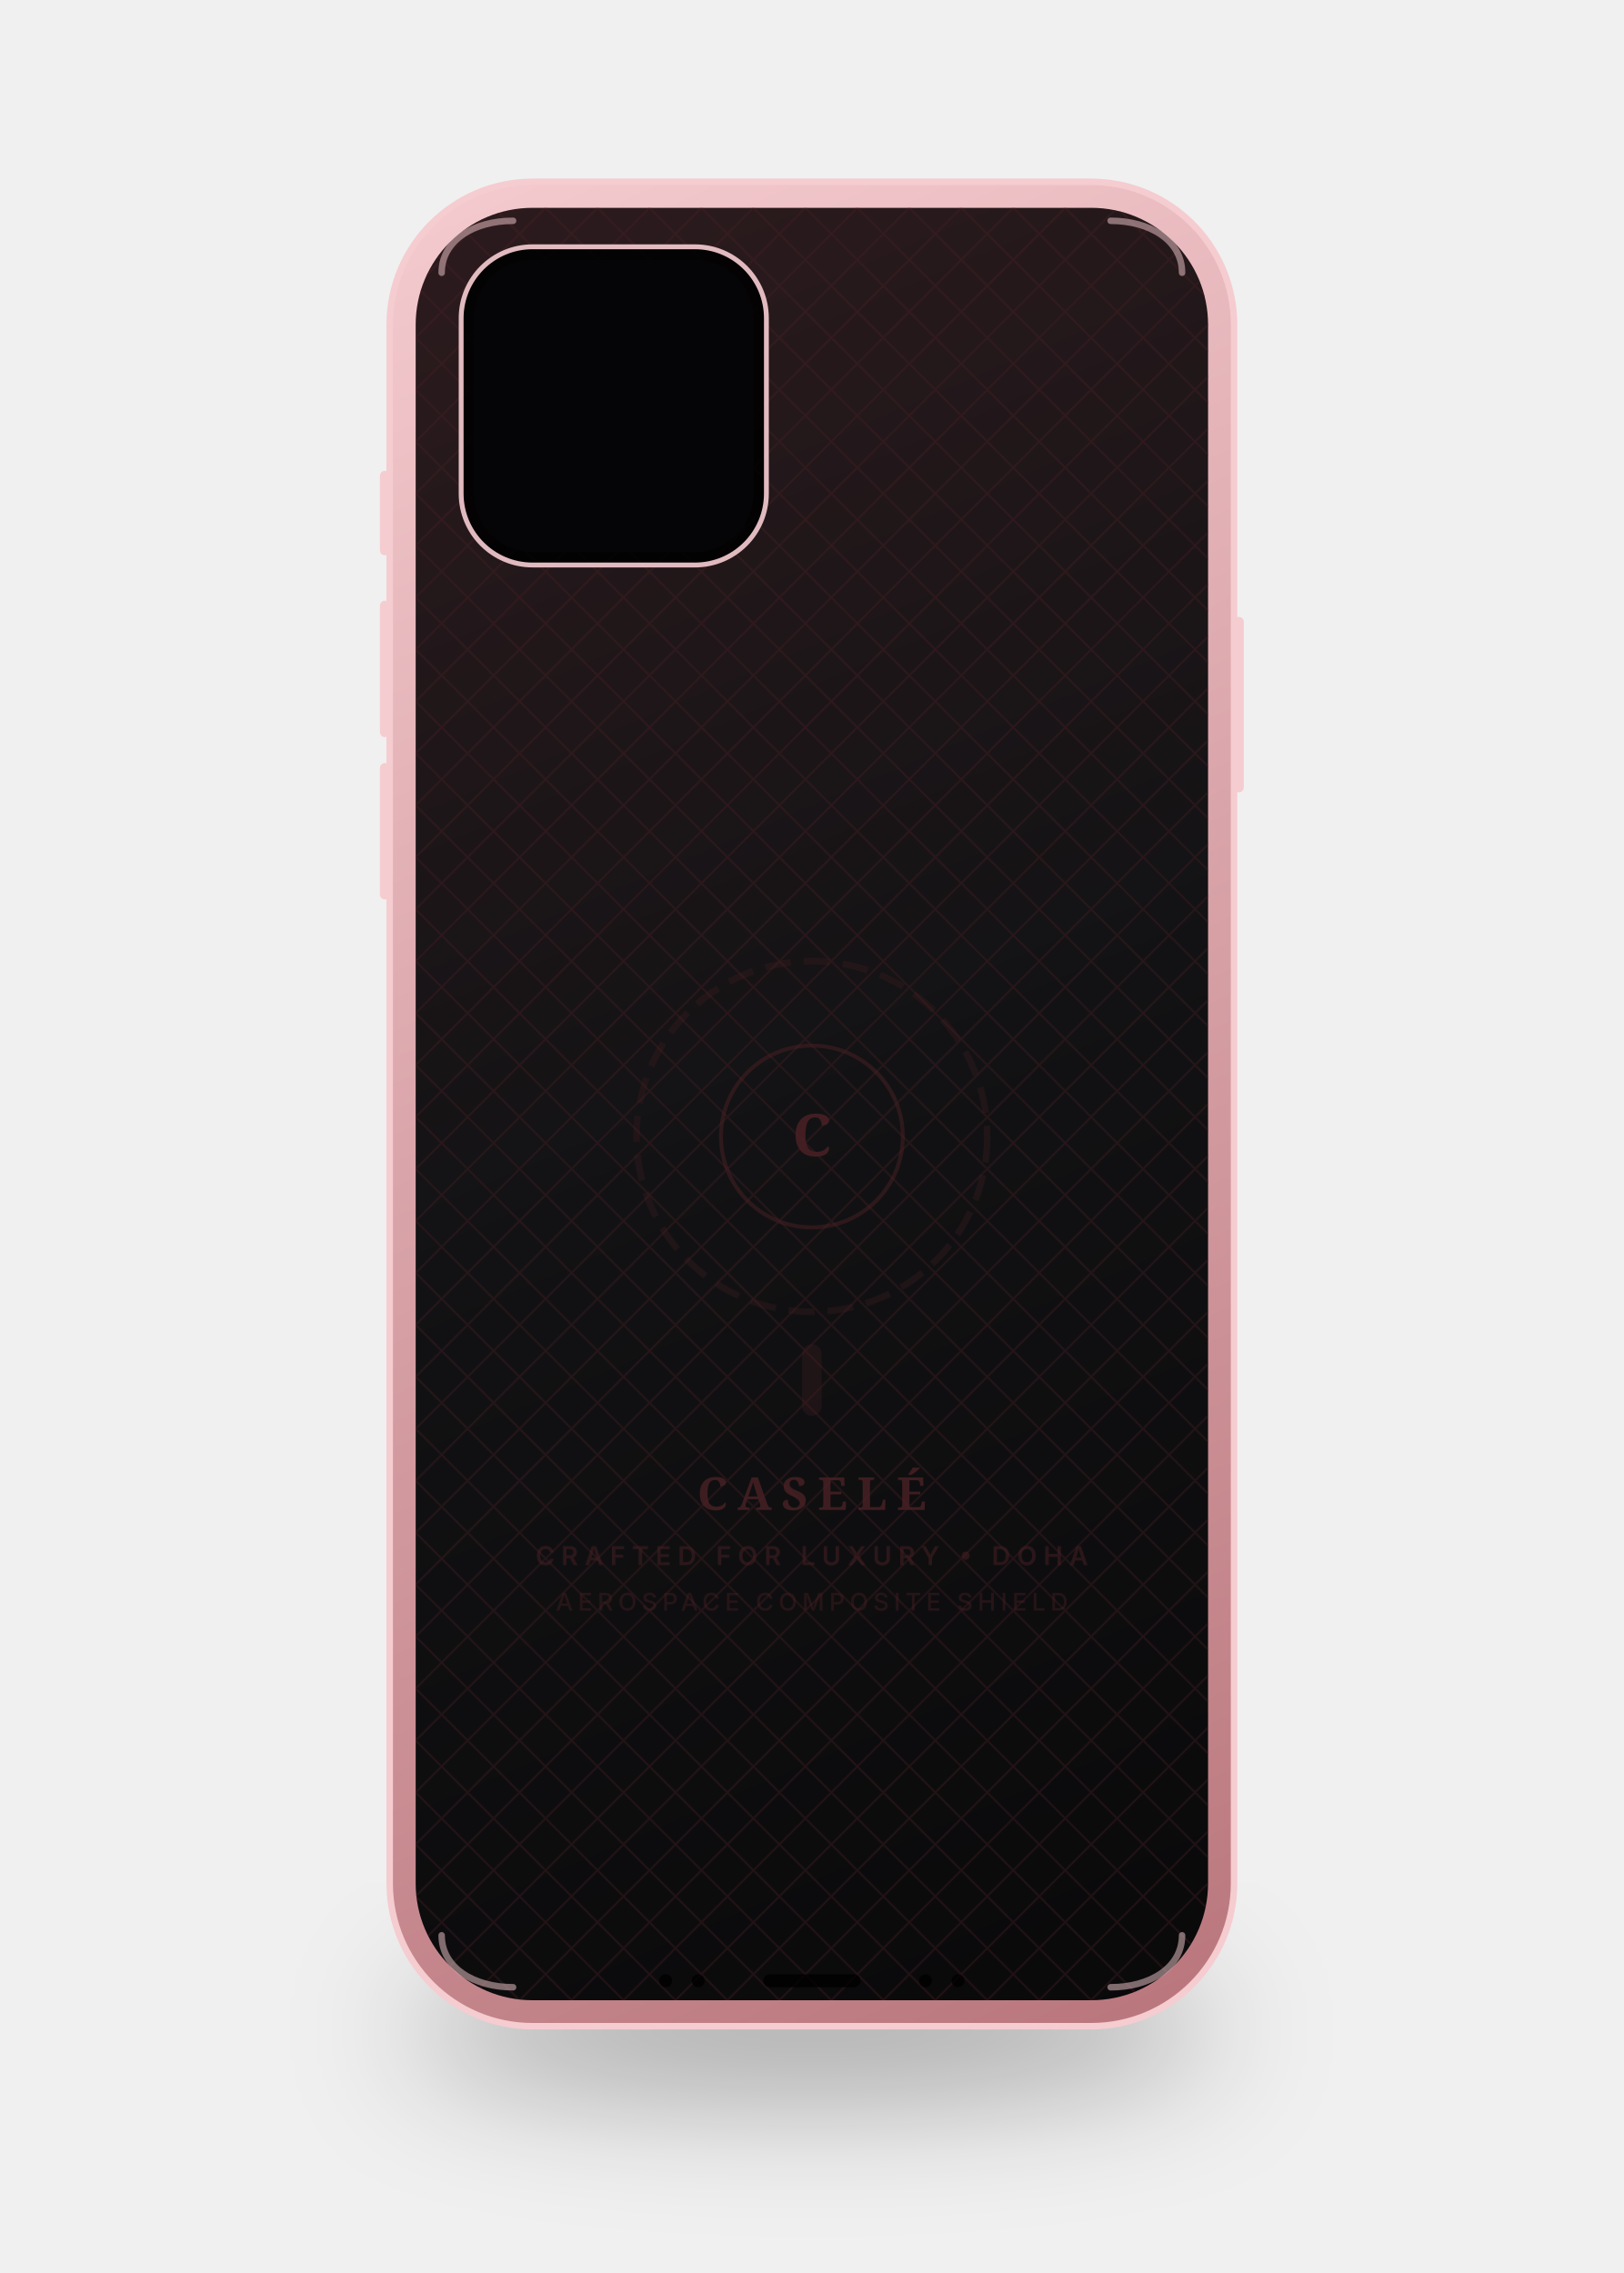
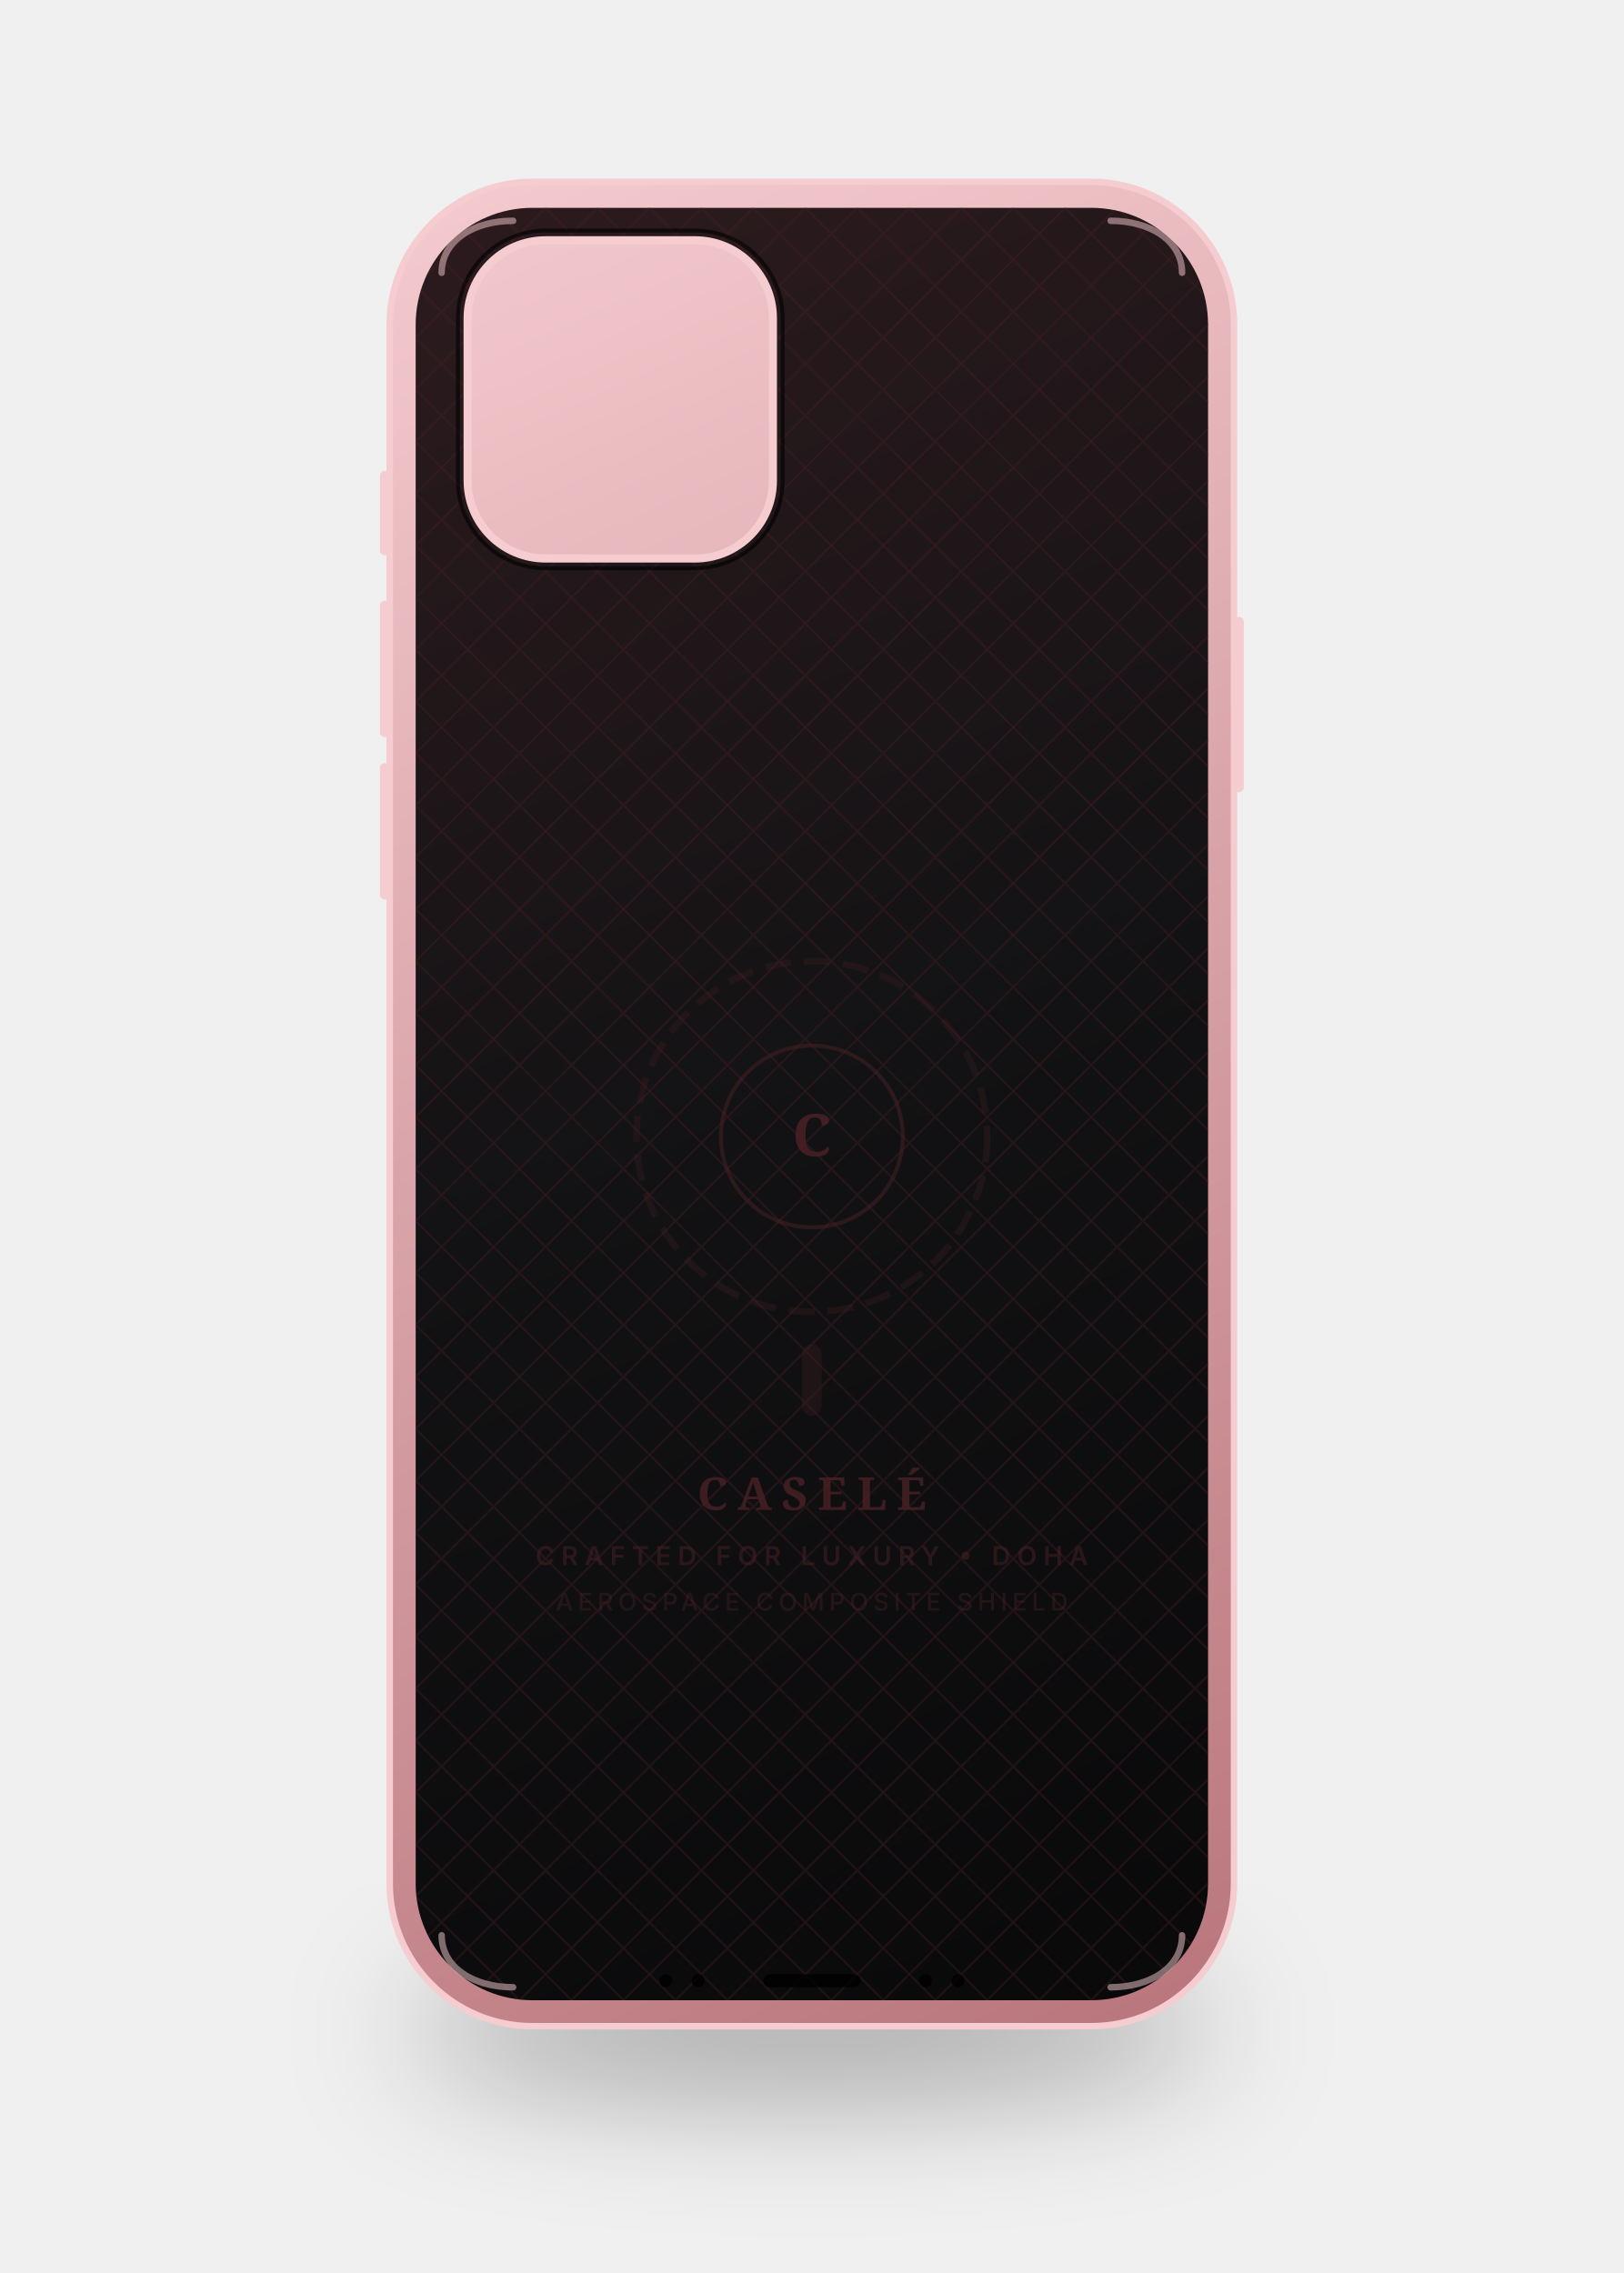
<svg xmlns="http://www.w3.org/2000/svg" viewBox="0 0 500 700" fill="none">
  <defs>
-     <filter id="frontShadow_rose-gold_front" x="70" y="580" width="360" height="110" filterUnits="userSpaceOnUse">
+     <filter id="frontShadow_rose-gold_front_iphone" x="70" y="580" width="360" height="110" filterUnits="userSpaceOnUse">
      <feGaussianBlur stdDeviation="20" />
      <feColorMatrix type="matrix" values="0 0 0 0 0   0 0 0 0 0   0 0 0 0 0  0 0 0 0.32 0" />
    </filter>
-     <linearGradient id="frontRimGrad_rose-gold_front" x1="120" y1="50" x2="380" y2="630" gradientUnits="userSpaceOnUse">
+     <linearGradient id="frontRimGrad_rose-gold_front_iphone" x1="120" y1="50" x2="380" y2="630" gradientUnits="userSpaceOnUse">
      <stop offset="0%" stop-color="#F5CCD0" />
      <stop offset="100%" stop-color="#B8757B" />
    </linearGradient>
-     <linearGradient id="microfiberBed_rose-gold_front" x1="130" y1="60" x2="370" y2="620" gradientUnits="userSpaceOnUse">
+     <linearGradient id="microfiberBed_rose-gold_front_iphone" x1="130" y1="60" x2="370" y2="620" gradientUnits="userSpaceOnUse">
      <stop offset="0%" stop-color="#2D1B1E" />
      <stop offset="50%" stop-color="#121214" />
      <stop offset="100%" stop-color="#09090A" />
    </linearGradient>
-     <pattern id="microfiberPattern_rose-gold_front" width="16" height="16" patternUnits="userSpaceOnUse">
+     <pattern id="microfiberPattern_rose-gold_front_iphone" width="16" height="16" patternUnits="userSpaceOnUse">
      <path d="M8 0 L16 8 L8 16 L0 8 Z" fill="none" stroke="#4A2024" stroke-width="0.6" opacity="0.35" />
    </pattern>
+     <mask id="cameraCutoutMask_rose-gold_front_iphone">
+       <rect x="0" y="0" width="500" height="700" fill="#FFFFFF" />
+       <rect x="144" y="74" width="94" height="98" rx="24" fill="#000000" />
+     </mask>
  </defs>
-   <ellipse cx="250" cy="625" rx="125" ry="20" fill="#000000" filter="url(#frontShadow_rose-gold_front)" />
-   <rect x="120" y="56" width="260" height="568" rx="44" fill="url(#frontRimGrad_rose-gold_front)" stroke="#F5CCD0" stroke-width="2" />
+   <ellipse cx="250" cy="625" rx="125" ry="20" fill="#000000" filter="url(#frontShadow_rose-gold_front_iphone)" />
+   <rect x="120" y="56" width="260" height="568" rx="44" fill="url(#frontRimGrad_rose-gold_front_iphone)" stroke="#F5CCD0" stroke-width="2" />
  <rect x="117" y="145" width="3" height="26" rx="1.5" fill="#F5CCD0" />
  <rect x="117" y="185" width="3" height="42" rx="1.5" fill="#F5CCD0" />
  <rect x="117" y="235" width="3" height="42" rx="1.5" fill="#F5CCD0" />
  <rect x="380" y="190" width="3" height="54" rx="1.5" fill="#F5CCD0" />
-   <rect x="128" y="64" width="244" height="552" rx="36" fill="url(#microfiberBed_rose-gold_front)" />
-   <rect x="128" y="64" width="244" height="552" rx="36" fill="url(#microfiberPattern_rose-gold_front)" />
-   <path d="M136 84 C 136 74, 146 68, 158 68" stroke="#F5CCD0" stroke-width="2" stroke-linecap="round" fill="none" opacity="0.5" />
-   <path d="M364 84 C 364 74, 354 68, 342 68" stroke="#F5CCD0" stroke-width="2" stroke-linecap="round" fill="none" opacity="0.5" />
-   <path d="M136 596 C 136 606, 146 612, 158 612" stroke="#F5CCD0" stroke-width="2" stroke-linecap="round" fill="none" opacity="0.5" />
-   <path d="M364 596 C 364 606, 354 612, 342 612" stroke="#F5CCD0" stroke-width="2" stroke-linecap="round" fill="none" opacity="0.5" />
-   <rect x="142" y="76" width="94" height="98" rx="22" fill="#000000" stroke="#F5CCD0" stroke-width="1.5" opacity="0.9" />
-   <rect x="146" y="80" width="86" height="90" rx="18" fill="#050507" />
-   <g opacity="0.25">
-     <circle cx="250" cy="350" r="54" stroke="#4A2024" stroke-width="2" stroke-dasharray="8 4" fill="none" />
-     <rect x="247" y="414" width="6" height="22" rx="3" fill="#4A2024" />
+   <g mask="url(#cameraCutoutMask_rose-gold_front_iphone)">
+     <rect x="128" y="64" width="244" height="552" rx="36" fill="url(#microfiberBed_rose-gold_front_iphone)" />
+     <rect x="128" y="64" width="244" height="552" rx="36" fill="url(#microfiberPattern_rose-gold_front_iphone)" />
+     <path d="M136 84 C 136 74, 146 68, 158 68" stroke="#F5CCD0" stroke-width="2" stroke-linecap="round" fill="none" opacity="0.5" />
+     <path d="M364 84 C 364 74, 354 68, 342 68" stroke="#F5CCD0" stroke-width="2" stroke-linecap="round" fill="none" opacity="0.5" />
+     <path d="M136 596 C 136 606, 146 612, 158 612" stroke="#F5CCD0" stroke-width="2" stroke-linecap="round" fill="none" opacity="0.5" />
+     <path d="M364 596 C 364 606, 354 612, 342 612" stroke="#F5CCD0" stroke-width="2" stroke-linecap="round" fill="none" opacity="0.5" />
+     <g opacity="0.25">
+       <circle cx="250" cy="350" r="54" stroke="#4A2024" stroke-width="2" stroke-dasharray="8 4" fill="none" />
+       <rect x="247" y="414" width="6" height="22" rx="3" fill="#4A2024" />
+     </g>
+     <circle cx="250" cy="350" r="28" stroke="#4A2024" stroke-width="1.2" fill="none" opacity="0.5" />
+     <text x="250" y="356" text-anchor="middle" font-family="'Cinzel', serif" font-size="18" font-weight="700" fill="#4A2024" opacity="0.85">C</text>
+     <text x="250" y="465" text-anchor="middle" font-family="'Cinzel', serif" font-size="14" font-weight="700" fill="#4A2024" opacity="0.8" letter-spacing="3">CASELÉ</text>
+     <text x="250" y="482" text-anchor="middle" font-family="'Inter', sans-serif" font-size="8" font-weight="600" fill="#4A2024" opacity="0.5" letter-spacing="2">CRAFTED FOR LUXURY • DOHA</text>
+     <text x="250" y="496" text-anchor="middle" font-family="'Inter', sans-serif" font-size="7.5" font-weight="500" fill="#4A2024" opacity="0.4" letter-spacing="1.5">AEROSPACE COMPOSITE SHIELD</text>
+     <rect x="235" y="608" width="30" height="4" rx="2" fill="#000000" opacity="0.8" />
+     <circle cx="205" cy="610" r="2" fill="#000000" opacity="0.8" />
+     <circle cx="215" cy="610" r="2" fill="#000000" opacity="0.8" />
+     <circle cx="285" cy="610" r="2" fill="#000000" opacity="0.8" />
+     <circle cx="295" cy="610" r="2" fill="#000000" opacity="0.8" />
  </g>
-   <circle cx="250" cy="350" r="28" stroke="#4A2024" stroke-width="1.2" fill="none" opacity="0.5" />
-   <text x="250" y="356" text-anchor="middle" font-family="'Cinzel', serif" font-size="18" font-weight="700" fill="#4A2024" opacity="0.85">C</text>
-   <text x="250" y="465" text-anchor="middle" font-family="'Cinzel', serif" font-size="14" font-weight="700" fill="#4A2024" opacity="0.8" letter-spacing="3">CASELÉ</text>
-   <text x="250" y="482" text-anchor="middle" font-family="'Inter', sans-serif" font-size="8" font-weight="600" fill="#4A2024" opacity="0.5" letter-spacing="2">CRAFTED FOR LUXURY • DOHA</text>
-   <text x="250" y="496" text-anchor="middle" font-family="'Inter', sans-serif" font-size="7.5" font-weight="500" fill="#4A2024" opacity="0.4" letter-spacing="1.5">AEROSPACE COMPOSITE SHIELD</text>
-   <rect x="235" y="608" width="30" height="4" rx="2" fill="#000000" opacity="0.8" />
-   <circle cx="205" cy="610" r="2" fill="#000000" opacity="0.8" />
-   <circle cx="215" cy="610" r="2" fill="#000000" opacity="0.8" />
-   <circle cx="285" cy="610" r="2" fill="#000000" opacity="0.8" />
-   <circle cx="295" cy="610" r="2" fill="#000000" opacity="0.8" />
+   <rect x="144" y="74" width="94" height="98" rx="24" fill="none" stroke="#F5CCD0" stroke-width="2.5" />
+   <rect x="141" y="71" width="100" height="104" rx="27" fill="none" stroke="#000000" stroke-width="1.2" opacity="0.6" />
</svg>
